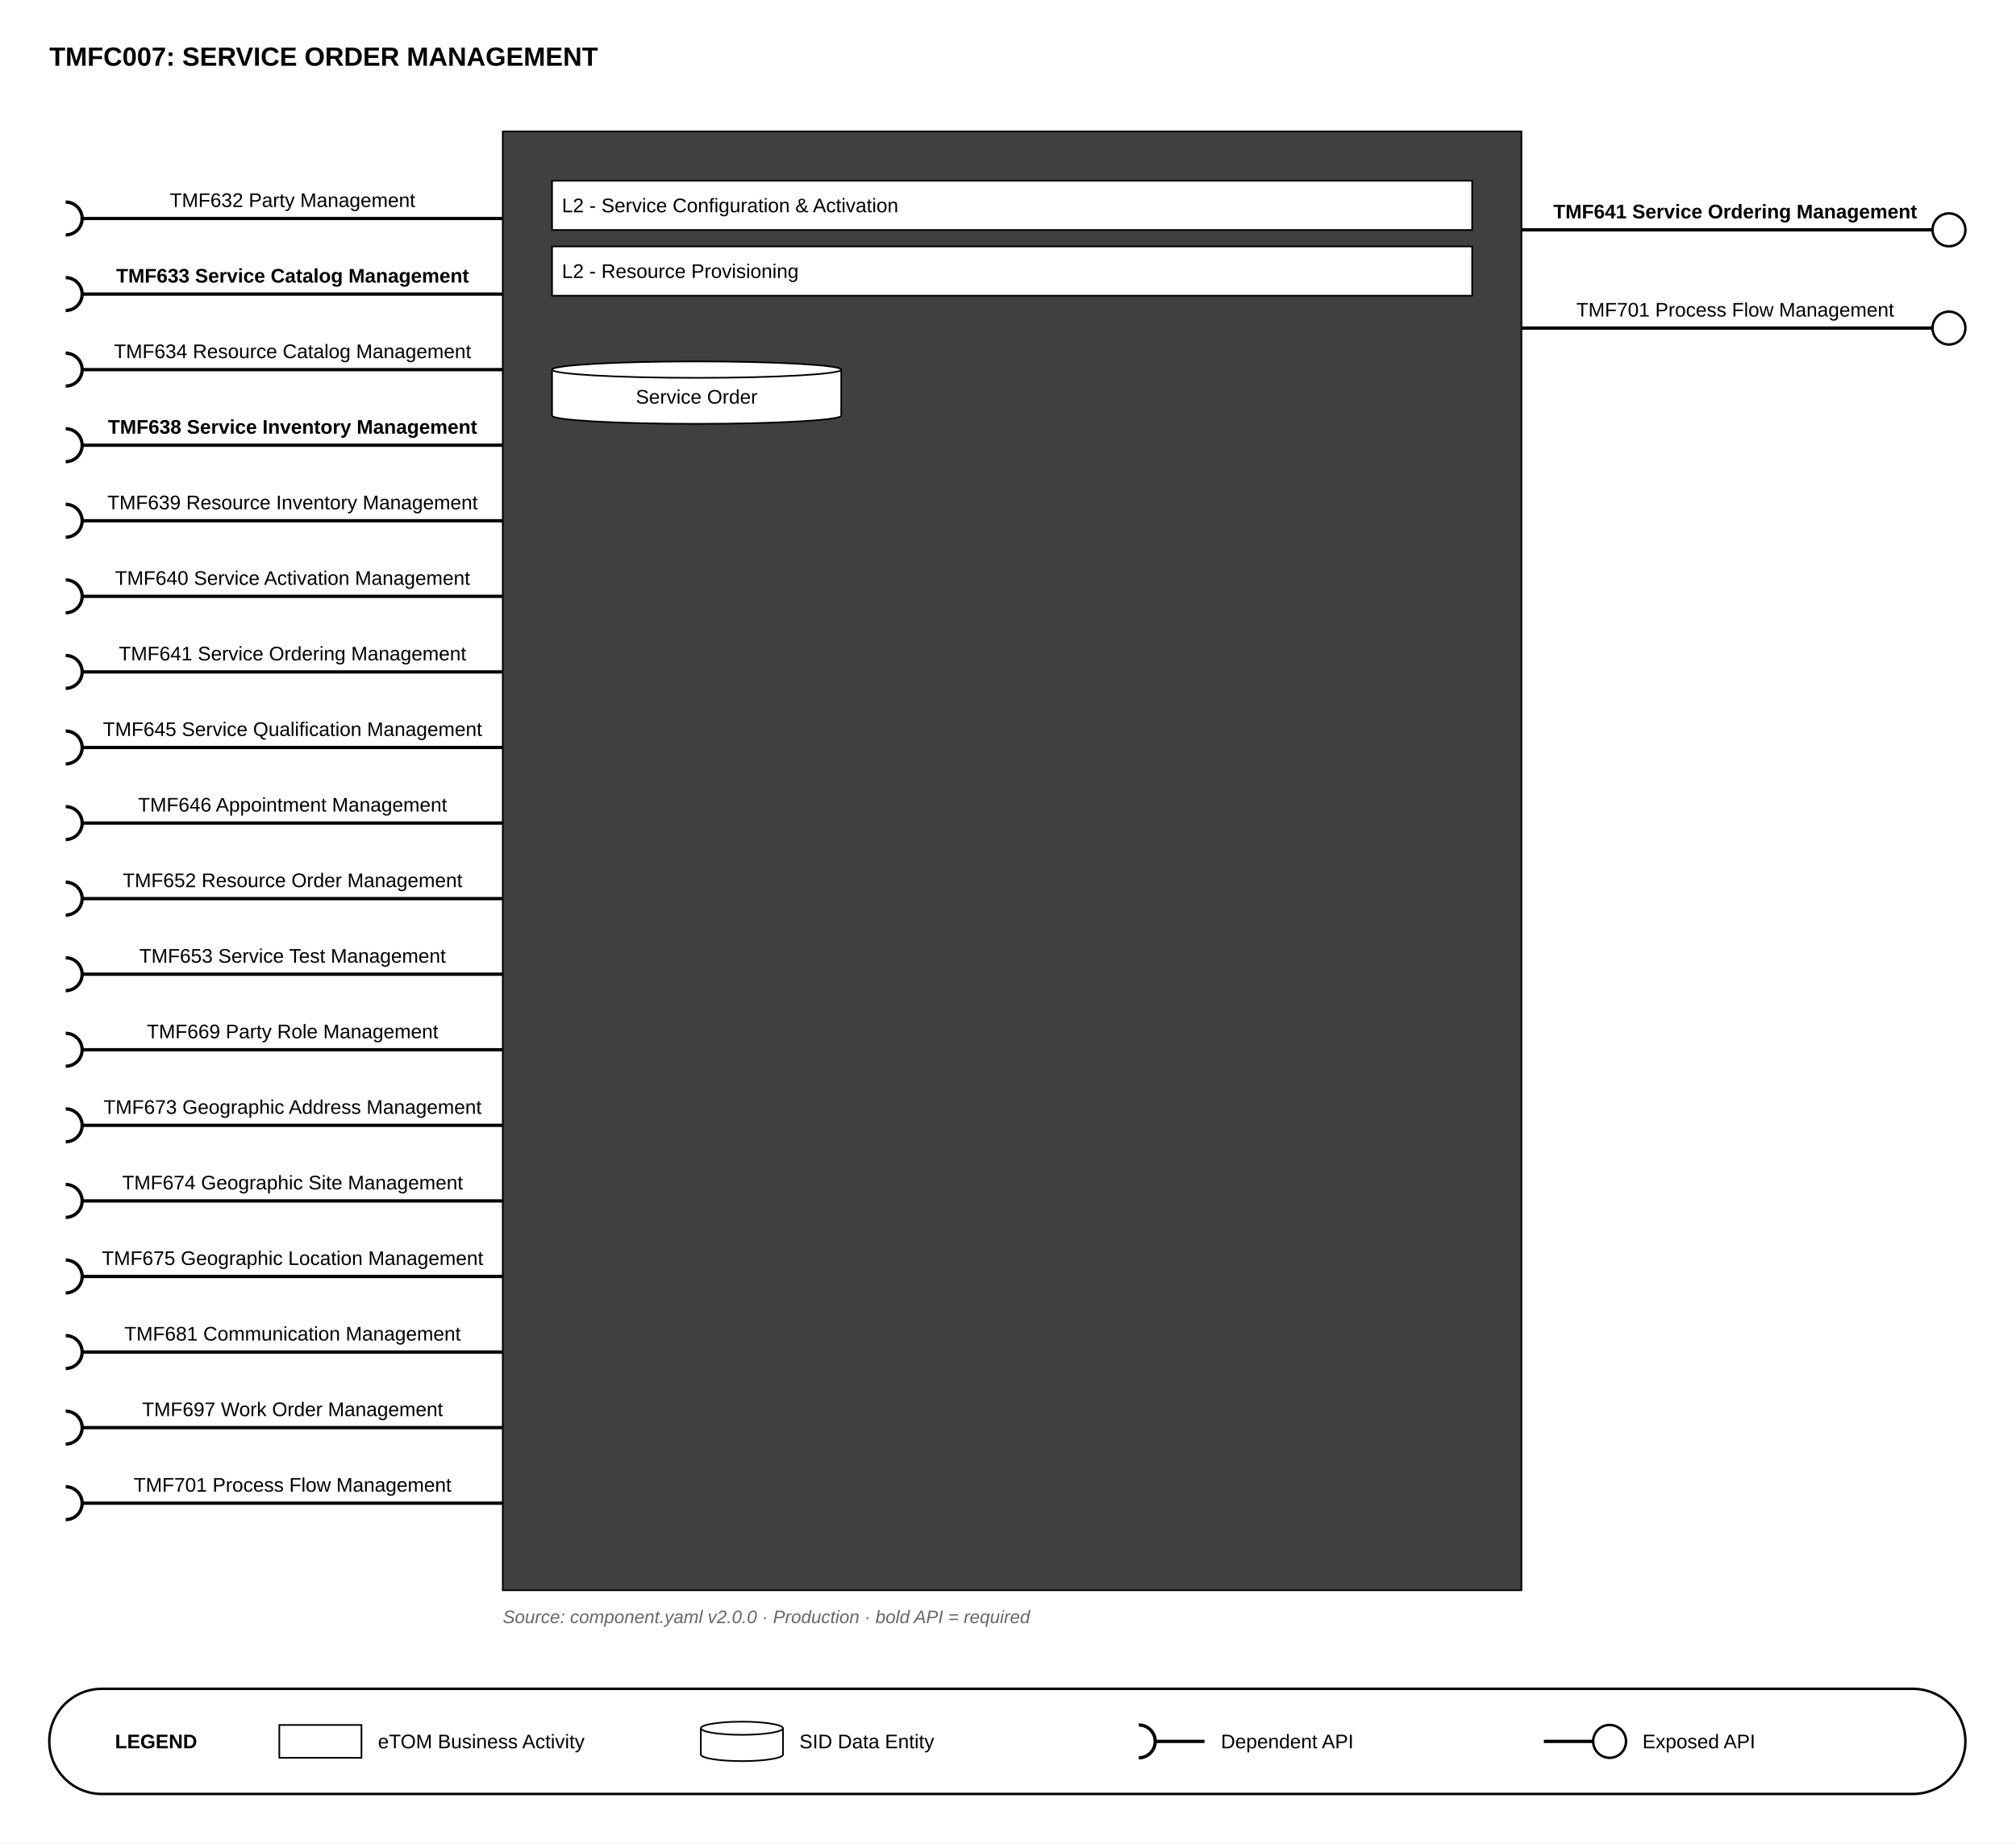
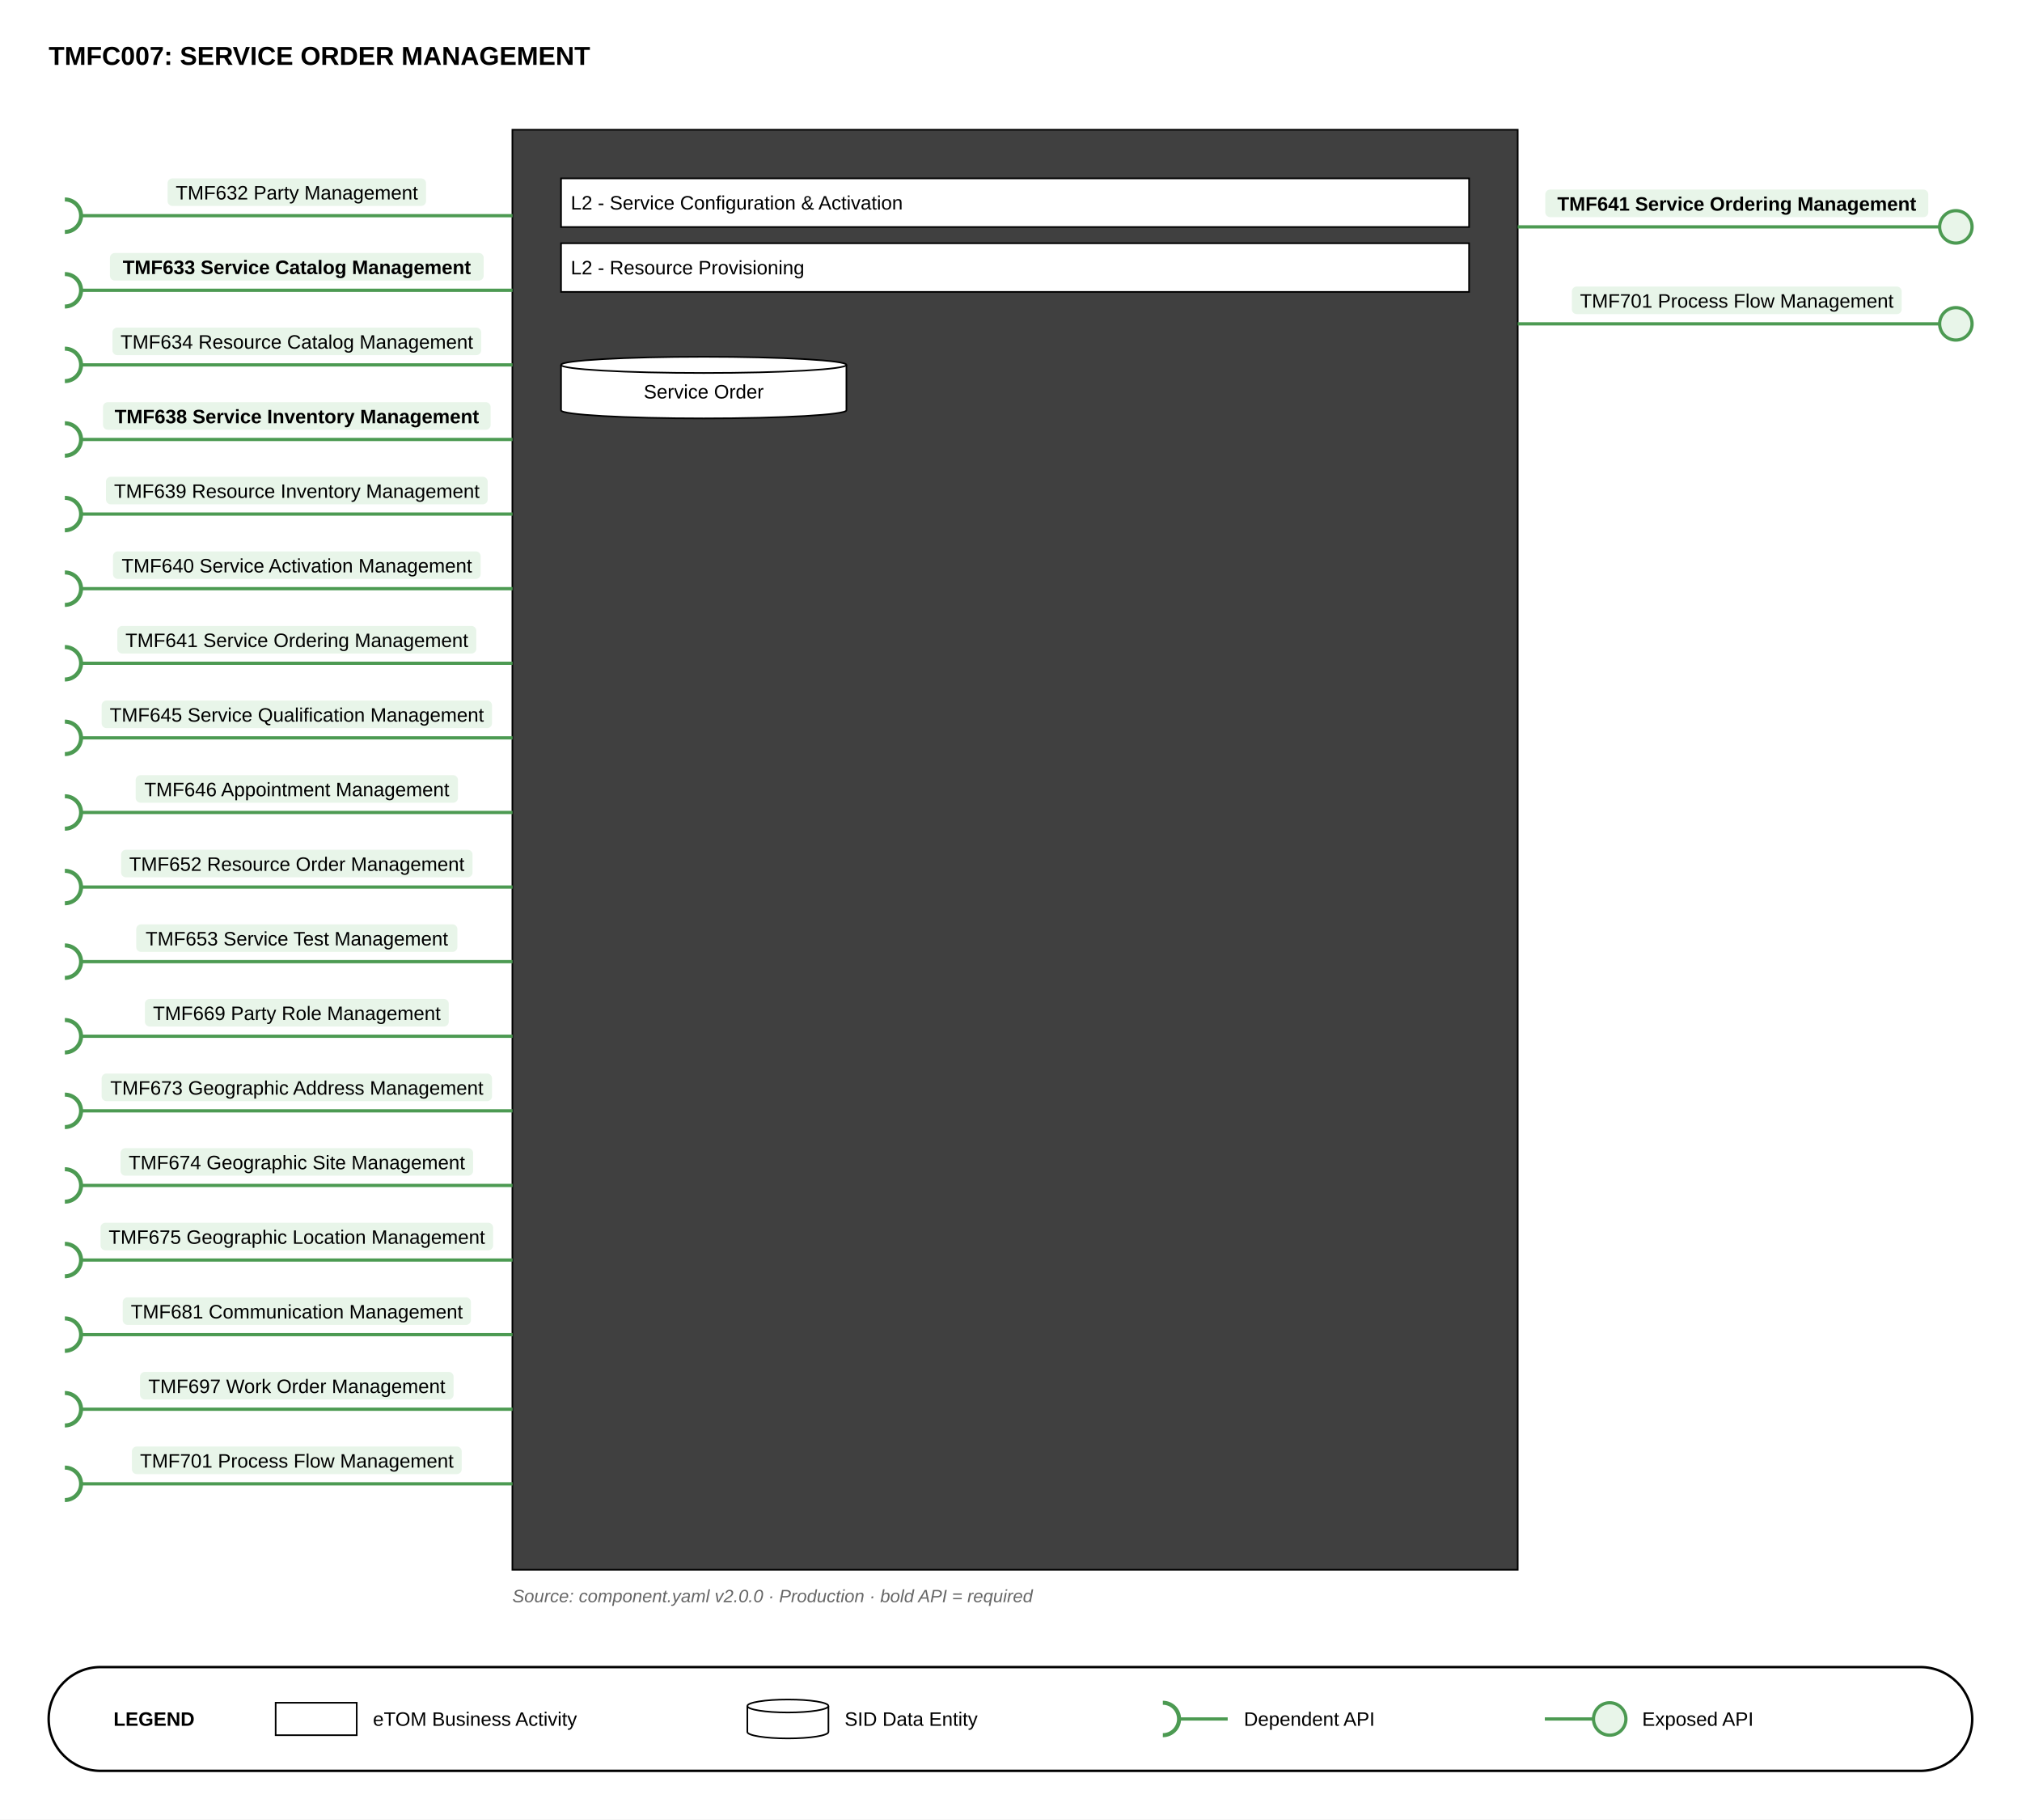
- <svg xmlns="http://www.w3.org/2000/svg" version="1.1" width="1227" height="1122" viewBox="0 0 1227 1122" font-family="Arial, Helvetica, sans-serif" font-size="12">
+ <svg xmlns="http://www.w3.org/2000/svg" version="1.1" width="1247" height="1122" viewBox="0 0 1247 1122" font-family="Arial, Helvetica, sans-serif" font-size="12">
  <rect width="100%" height="100%" fill="#ffffff" />
  <text x="30" y="40" font-size="16" font-weight="bold" fill="#000000">TMFC007: SERVICE ORDER MANAGEMENT</text>
-   <g id="component" transform="translate(306,80)">
+   <g id="component" transform="translate(316,80)">
    <rect width="620" height="888" fill="#404040" stroke="#000000" />
    <g id="etoms">
      <g class="etom" transform="translate(30,30)">
        <rect width="560" height="30" fill="#ffffff" stroke="#000000" />
        <text x="6" y="15" dy="0.35em" fill="#000000">L2 - Service Configuration &amp; Activation</text>
      </g>
      <g class="etom" transform="translate(30,70)">
        <rect width="560" height="30" fill="#ffffff" stroke="#000000" />
        <text x="6" y="15" dy="0.35em" fill="#000000">L2 - Resource Provisioning</text>
      </g>
    </g>
    <g id="sids">
      <g class="sid" transform="translate(30,140)">
        <path fill="#ffffff" stroke="#000000" d="M0,5 A88,5 0 0 1 176,5 V33 A88,5 0 0 1 0,33 Z" />
        <path fill="none" stroke="#000000" d="M0,5 A88,5 0 0 0 176,5" />
        <text text-anchor="middle" fill="#000000">
          <tspan x="88" y="21.5" dy="0.35em">Service Order</tspan>
        </text>
      </g>
    </g>
  </g>
  <g id="dependent-apis">
-     <g class="dependent-api" data-api="TMF632" transform="translate(30,133)">
-       <path fill="none" stroke="#000000" stroke-width="2" d="M10,-10 A10,10 0 0 1 10,10" />
-       <line x1="20" x2="276.104" y1="0" y2="0" stroke="#000000" stroke-width="2" />
-       <text x="148.052" y="-7" text-anchor="middle" fill="#000000">TMF632 Party Management</text>
+     <g class="dependent-api" data-api="TMF632" data-function="core" transform="translate(30,133)">
+       <path fill="none" stroke="#4c9a52" stroke-width="2.5" d="M10,-10 A10,10 0 0 1 10,10" />
+       <line x1="20" x2="286.104" y1="0" y2="0" stroke="#4c9a52" stroke-width="2" />
+       <rect x="73.358" y="-23" width="159.388" height="17" rx="3" fill="#e8f5e9" />
+       <text x="153.052" y="-10" text-anchor="middle" fill="#000000">TMF632 Party Management</text>
    </g>
-     <g class="dependent-api" data-api="TMF633" transform="translate(30,179)">
-       <path fill="none" stroke="#000000" stroke-width="2" d="M10,-10 A10,10 0 0 1 10,10" />
-       <line x1="20" x2="276.104" y1="0" y2="0" stroke="#000000" stroke-width="2" />
-       <text x="148.052" y="-7" text-anchor="middle" fill="#000000" font-weight="bold">TMF633 Service Catalog Management</text>
+     <g class="dependent-api" data-api="TMF633" data-function="core" transform="translate(30,179)">
+       <path fill="none" stroke="#4c9a52" stroke-width="2.5" d="M10,-10 A10,10 0 0 1 10,10" />
+       <line x1="20" x2="286.104" y1="0" y2="0" stroke="#4c9a52" stroke-width="2" />
+       <rect x="37.801" y="-23" width="230.501" height="17" rx="3" fill="#e8f5e9" />
+       <text x="153.052" y="-10" text-anchor="middle" fill="#000000" font-weight="bold">TMF633 Service Catalog Management</text>
    </g>
-     <g class="dependent-api" data-api="TMF634" transform="translate(30,225)">
-       <path fill="none" stroke="#000000" stroke-width="2" d="M10,-10 A10,10 0 0 1 10,10" />
-       <line x1="20" x2="276.104" y1="0" y2="0" stroke="#000000" stroke-width="2" />
-       <text x="148.052" y="-7" text-anchor="middle" fill="#000000">TMF634 Resource Catalog Management</text>
+     <g class="dependent-api" data-api="TMF634" data-function="core" transform="translate(30,225)">
+       <path fill="none" stroke="#4c9a52" stroke-width="2.5" d="M10,-10 A10,10 0 0 1 10,10" />
+       <line x1="20" x2="286.104" y1="0" y2="0" stroke="#4c9a52" stroke-width="2" />
+       <rect x="39.344" y="-23" width="227.416" height="17" rx="3" fill="#e8f5e9" />
+       <text x="153.052" y="-10" text-anchor="middle" fill="#000000">TMF634 Resource Catalog Management</text>
    </g>
-     <g class="dependent-api" data-api="TMF638" transform="translate(30,271)">
-       <path fill="none" stroke="#000000" stroke-width="2" d="M10,-10 A10,10 0 0 1 10,10" />
-       <line x1="20" x2="276.104" y1="0" y2="0" stroke="#000000" stroke-width="2" />
-       <text x="148.052" y="-7" text-anchor="middle" fill="#000000" font-weight="bold">TMF638 Service Inventory Management</text>
+     <g class="dependent-api" data-api="TMF638" data-function="core" transform="translate(30,271)">
+       <path fill="none" stroke="#4c9a52" stroke-width="2.5" d="M10,-10 A10,10 0 0 1 10,10" />
+       <line x1="20" x2="286.104" y1="0" y2="0" stroke="#4c9a52" stroke-width="2" />
+       <rect x="33.519" y="-23" width="239.066" height="17" rx="3" fill="#e8f5e9" />
+       <text x="153.052" y="-10" text-anchor="middle" fill="#000000" font-weight="bold">TMF638 Service Inventory Management</text>
    </g>
-     <g class="dependent-api" data-api="TMF639" transform="translate(30,317)">
-       <path fill="none" stroke="#000000" stroke-width="2" d="M10,-10 A10,10 0 0 1 10,10" />
-       <line x1="20" x2="276.104" y1="0" y2="0" stroke="#000000" stroke-width="2" />
-       <text x="148.052" y="-7" text-anchor="middle" fill="#000000">TMF639 Resource Inventory Management</text>
+     <g class="dependent-api" data-api="TMF639" data-function="core" transform="translate(30,317)">
+       <path fill="none" stroke="#4c9a52" stroke-width="2.5" d="M10,-10 A10,10 0 0 1 10,10" />
+       <line x1="20" x2="286.104" y1="0" y2="0" stroke="#4c9a52" stroke-width="2" />
+       <rect x="35.342" y="-23" width="235.42" height="17" rx="3" fill="#e8f5e9" />
+       <text x="153.052" y="-10" text-anchor="middle" fill="#000000">TMF639 Resource Inventory Management</text>
    </g>
-     <g class="dependent-api" data-api="TMF640" transform="translate(30,363)">
-       <path fill="none" stroke="#000000" stroke-width="2" d="M10,-10 A10,10 0 0 1 10,10" />
-       <line x1="20" x2="276.104" y1="0" y2="0" stroke="#000000" stroke-width="2" />
-       <text x="148.052" y="-7" text-anchor="middle" fill="#000000">TMF640 Service Activation Management</text>
+     <g class="dependent-api" data-api="TMF640" data-function="core" transform="translate(30,363)">
+       <path fill="none" stroke="#4c9a52" stroke-width="2.5" d="M10,-10 A10,10 0 0 1 10,10" />
+       <line x1="20" x2="286.104" y1="0" y2="0" stroke="#4c9a52" stroke-width="2" />
+       <rect x="39.68" y="-23" width="226.744" height="17" rx="3" fill="#e8f5e9" />
+       <text x="153.052" y="-10" text-anchor="middle" fill="#000000">TMF640 Service Activation Management</text>
    </g>
-     <g class="dependent-api" data-api="TMF641" transform="translate(30,409)">
-       <path fill="none" stroke="#000000" stroke-width="2" d="M10,-10 A10,10 0 0 1 10,10" />
-       <line x1="20" x2="276.104" y1="0" y2="0" stroke="#000000" stroke-width="2" />
-       <text x="148.052" y="-7" text-anchor="middle" fill="#000000">TMF641 Service Ordering Management</text>
+     <g class="dependent-api" data-api="TMF641" data-function="core" transform="translate(30,409)">
+       <path fill="none" stroke="#4c9a52" stroke-width="2.5" d="M10,-10 A10,10 0 0 1 10,10" />
+       <line x1="20" x2="286.104" y1="0" y2="0" stroke="#4c9a52" stroke-width="2" />
+       <rect x="42.35" y="-23" width="221.404" height="17" rx="3" fill="#e8f5e9" />
+       <text x="153.052" y="-10" text-anchor="middle" fill="#000000">TMF641 Service Ordering Management</text>
    </g>
-     <g class="dependent-api" data-api="TMF645" transform="translate(30,455)">
-       <path fill="none" stroke="#000000" stroke-width="2" d="M10,-10 A10,10 0 0 1 10,10" />
-       <line x1="20" x2="276.104" y1="0" y2="0" stroke="#000000" stroke-width="2" />
-       <text x="148.052" y="-7" text-anchor="middle" fill="#000000">TMF645 Service Qualification Management</text>
+     <g class="dependent-api" data-api="TMF645" data-function="core" transform="translate(30,455)">
+       <path fill="none" stroke="#4c9a52" stroke-width="2.5" d="M10,-10 A10,10 0 0 1 10,10" />
+       <line x1="20" x2="286.104" y1="0" y2="0" stroke="#4c9a52" stroke-width="2" />
+       <rect x="32.678" y="-23" width="240.748" height="17" rx="3" fill="#e8f5e9" />
+       <text x="153.052" y="-10" text-anchor="middle" fill="#000000">TMF645 Service Qualification Management</text>
    </g>
-     <g class="dependent-api" data-api="TMF646" transform="translate(30,501)">
-       <path fill="none" stroke="#000000" stroke-width="2" d="M10,-10 A10,10 0 0 1 10,10" />
-       <line x1="20" x2="276.104" y1="0" y2="0" stroke="#000000" stroke-width="2" />
-       <text x="148.052" y="-7" text-anchor="middle" fill="#000000">TMF646 Appointment Management</text>
+     <g class="dependent-api" data-api="TMF646" data-function="core" transform="translate(30,501)">
+       <path fill="none" stroke="#4c9a52" stroke-width="2.5" d="M10,-10 A10,10 0 0 1 10,10" />
+       <line x1="20" x2="286.104" y1="0" y2="0" stroke="#4c9a52" stroke-width="2" />
+       <rect x="53.678" y="-23" width="198.748" height="17" rx="3" fill="#e8f5e9" />
+       <text x="153.052" y="-10" text-anchor="middle" fill="#000000">TMF646 Appointment Management</text>
    </g>
-     <g class="dependent-api" data-api="TMF652" transform="translate(30,547)">
-       <path fill="none" stroke="#000000" stroke-width="2" d="M10,-10 A10,10 0 0 1 10,10" />
-       <line x1="20" x2="276.104" y1="0" y2="0" stroke="#000000" stroke-width="2" />
-       <text x="148.052" y="-7" text-anchor="middle" fill="#000000">TMF652 Resource Order Management</text>
+     <g class="dependent-api" data-api="TMF652" data-function="core" transform="translate(30,547)">
+       <path fill="none" stroke="#4c9a52" stroke-width="2.5" d="M10,-10 A10,10 0 0 1 10,10" />
+       <line x1="20" x2="286.104" y1="0" y2="0" stroke="#4c9a52" stroke-width="2" />
+       <rect x="44.684" y="-23" width="216.736" height="17" rx="3" fill="#e8f5e9" />
+       <text x="153.052" y="-10" text-anchor="middle" fill="#000000">TMF652 Resource Order Management</text>
    </g>
-     <g class="dependent-api" data-api="TMF653" transform="translate(30,593)">
-       <path fill="none" stroke="#000000" stroke-width="2" d="M10,-10 A10,10 0 0 1 10,10" />
-       <line x1="20" x2="276.104" y1="0" y2="0" stroke="#000000" stroke-width="2" />
-       <text x="148.052" y="-7" text-anchor="middle" fill="#000000">TMF653 Service Test Management</text>
+     <g class="dependent-api" data-api="TMF653" data-function="core" transform="translate(30,593)">
+       <path fill="none" stroke="#4c9a52" stroke-width="2.5" d="M10,-10 A10,10 0 0 1 10,10" />
+       <line x1="20" x2="286.104" y1="0" y2="0" stroke="#4c9a52" stroke-width="2" />
+       <rect x="54.02" y="-23" width="198.064" height="17" rx="3" fill="#e8f5e9" />
+       <text x="153.052" y="-10" text-anchor="middle" fill="#000000">TMF653 Service Test Management</text>
    </g>
-     <g class="dependent-api" data-api="TMF669" transform="translate(30,639)">
-       <path fill="none" stroke="#000000" stroke-width="2" d="M10,-10 A10,10 0 0 1 10,10" />
-       <line x1="20" x2="276.104" y1="0" y2="0" stroke="#000000" stroke-width="2" />
-       <text x="148.052" y="-7" text-anchor="middle" fill="#000000">TMF669 Party Role Management</text>
+     <g class="dependent-api" data-api="TMF669" data-function="core" transform="translate(30,639)">
+       <path fill="none" stroke="#4c9a52" stroke-width="2.5" d="M10,-10 A10,10 0 0 1 10,10" />
+       <line x1="20" x2="286.104" y1="0" y2="0" stroke="#4c9a52" stroke-width="2" />
+       <rect x="59.354" y="-23" width="187.396" height="17" rx="3" fill="#e8f5e9" />
+       <text x="153.052" y="-10" text-anchor="middle" fill="#000000">TMF669 Party Role Management</text>
    </g>
-     <g class="dependent-api" data-api="TMF673" transform="translate(30,685)">
-       <path fill="none" stroke="#000000" stroke-width="2" d="M10,-10 A10,10 0 0 1 10,10" />
-       <line x1="20" x2="276.104" y1="0" y2="0" stroke="#000000" stroke-width="2" />
-       <text x="148.052" y="-7" text-anchor="middle" fill="#000000">TMF673 Geographic Address Management</text>
+     <g class="dependent-api" data-api="TMF673" data-function="core" transform="translate(30,685)">
+       <path fill="none" stroke="#4c9a52" stroke-width="2.5" d="M10,-10 A10,10 0 0 1 10,10" />
+       <line x1="20" x2="286.104" y1="0" y2="0" stroke="#4c9a52" stroke-width="2" />
+       <rect x="32.672" y="-23" width="240.76" height="17" rx="3" fill="#e8f5e9" />
+       <text x="153.052" y="-10" text-anchor="middle" fill="#000000">TMF673 Geographic Address Management</text>
    </g>
-     <g class="dependent-api" data-api="TMF674" transform="translate(30,731)">
-       <path fill="none" stroke="#000000" stroke-width="2" d="M10,-10 A10,10 0 0 1 10,10" />
-       <line x1="20" x2="276.104" y1="0" y2="0" stroke="#000000" stroke-width="2" />
-       <text x="148.052" y="-7" text-anchor="middle" fill="#000000">TMF674 Geographic Site Management</text>
+     <g class="dependent-api" data-api="TMF674" data-function="core" transform="translate(30,731)">
+       <path fill="none" stroke="#4c9a52" stroke-width="2.5" d="M10,-10 A10,10 0 0 1 10,10" />
+       <line x1="20" x2="286.104" y1="0" y2="0" stroke="#4c9a52" stroke-width="2" />
+       <rect x="44.342" y="-23" width="217.42" height="17" rx="3" fill="#e8f5e9" />
+       <text x="153.052" y="-10" text-anchor="middle" fill="#000000">TMF674 Geographic Site Management</text>
    </g>
-     <g class="dependent-api" data-api="TMF675" transform="translate(30,777)">
-       <path fill="none" stroke="#000000" stroke-width="2" d="M10,-10 A10,10 0 0 1 10,10" />
-       <line x1="20" x2="276.104" y1="0" y2="0" stroke="#000000" stroke-width="2" />
-       <text x="148.052" y="-7" text-anchor="middle" fill="#000000">TMF675 Geographic Location Management</text>
+     <g class="dependent-api" data-api="TMF675" data-function="core" transform="translate(30,777)">
+       <path fill="none" stroke="#4c9a52" stroke-width="2.5" d="M10,-10 A10,10 0 0 1 10,10" />
+       <line x1="20" x2="286.104" y1="0" y2="0" stroke="#4c9a52" stroke-width="2" />
+       <rect x="32" y="-23" width="242.104" height="17" rx="3" fill="#e8f5e9" />
+       <text x="153.052" y="-10" text-anchor="middle" fill="#000000">TMF675 Geographic Location Management</text>
    </g>
-     <g class="dependent-api" data-api="TMF681" transform="translate(30,823)">
-       <path fill="none" stroke="#000000" stroke-width="2" d="M10,-10 A10,10 0 0 1 10,10" />
-       <line x1="20" x2="276.104" y1="0" y2="0" stroke="#000000" stroke-width="2" />
-       <text x="148.052" y="-7" text-anchor="middle" fill="#000000">TMF681 Communication Management</text>
+     <g class="dependent-api" data-api="TMF681" data-function="core" transform="translate(30,823)">
+       <path fill="none" stroke="#4c9a52" stroke-width="2.5" d="M10,-10 A10,10 0 0 1 10,10" />
+       <line x1="20" x2="286.104" y1="0" y2="0" stroke="#4c9a52" stroke-width="2" />
+       <rect x="45.686" y="-23" width="214.732" height="17" rx="3" fill="#e8f5e9" />
+       <text x="153.052" y="-10" text-anchor="middle" fill="#000000">TMF681 Communication Management</text>
    </g>
-     <g class="dependent-api" data-api="TMF697" transform="translate(30,869)">
-       <path fill="none" stroke="#000000" stroke-width="2" d="M10,-10 A10,10 0 0 1 10,10" />
-       <line x1="20" x2="276.104" y1="0" y2="0" stroke="#000000" stroke-width="2" />
-       <text x="148.052" y="-7" text-anchor="middle" fill="#000000">TMF697 Work Order Management</text>
+     <g class="dependent-api" data-api="TMF697" data-function="core" transform="translate(30,869)">
+       <path fill="none" stroke="#4c9a52" stroke-width="2.5" d="M10,-10 A10,10 0 0 1 10,10" />
+       <line x1="20" x2="286.104" y1="0" y2="0" stroke="#4c9a52" stroke-width="2" />
+       <rect x="56.36" y="-23" width="193.384" height="17" rx="3" fill="#e8f5e9" />
+       <text x="153.052" y="-10" text-anchor="middle" fill="#000000">TMF697 Work Order Management</text>
    </g>
-     <g class="dependent-api" data-api="TMF701" transform="translate(30,915)">
-       <path fill="none" stroke="#000000" stroke-width="2" d="M10,-10 A10,10 0 0 1 10,10" />
-       <line x1="20" x2="276.104" y1="0" y2="0" stroke="#000000" stroke-width="2" />
-       <text x="148.052" y="-7" text-anchor="middle" fill="#000000">TMF701 Process Flow Management</text>
+     <g class="dependent-api" data-api="TMF701" data-function="core" transform="translate(30,915)">
+       <path fill="none" stroke="#4c9a52" stroke-width="2.5" d="M10,-10 A10,10 0 0 1 10,10" />
+       <line x1="20" x2="286.104" y1="0" y2="0" stroke="#4c9a52" stroke-width="2" />
+       <rect x="51.356" y="-23" width="203.392" height="17" rx="3" fill="#e8f5e9" />
+       <text x="153.052" y="-10" text-anchor="middle" fill="#000000">TMF701 Process Flow Management</text>
    </g>
  </g>
  <g id="exposed-apis">
-     <g class="exposed-api" data-api="TMF641" transform="translate(926,139.9)">
-       <line x1="0" x2="250.202" y1="0" y2="0" stroke="#000000" stroke-width="2" />
-       <circle cx="260.202" cy="0" r="10" fill="#ffffff" stroke="#000000" stroke-width="1.5" />
-       <text x="130.101" y="-7" text-anchor="middle" fill="#000000" font-weight="bold">TMF641 Service Ordering Management</text>
+     <g class="exposed-api" data-api="TMF641" data-function="core" transform="translate(936,139.9)">
+       <line x1="0" x2="260.202" y1="0" y2="0" stroke="#4c9a52" stroke-width="2" />
+       <circle cx="270.202" cy="0" r="10" fill="#e8f5e9" stroke="#4c9a52" stroke-width="2" />
+       <rect x="17" y="-23" width="236.202" height="17" rx="3" fill="#e8f5e9" />
+       <text x="135.101" y="-10" text-anchor="middle" fill="#000000" font-weight="bold">TMF641 Service Ordering Management</text>
    </g>
-     <g class="exposed-api" data-api="TMF701" transform="translate(926,199.7)">
-       <line x1="0" x2="250.202" y1="0" y2="0" stroke="#000000" stroke-width="2" />
-       <circle cx="260.202" cy="0" r="10" fill="#ffffff" stroke="#000000" stroke-width="1.5" />
-       <text x="130.101" y="-7" text-anchor="middle" fill="#000000">TMF701 Process Flow Management</text>
+     <g class="exposed-api" data-api="TMF701" data-function="core" transform="translate(936,199.7)">
+       <line x1="0" x2="260.202" y1="0" y2="0" stroke="#4c9a52" stroke-width="2" />
+       <circle cx="270.202" cy="0" r="10" fill="#e8f5e9" stroke="#4c9a52" stroke-width="2" />
+       <rect x="33.405" y="-23" width="203.392" height="17" rx="3" fill="#e8f5e9" />
+       <text x="135.101" y="-10" text-anchor="middle" fill="#000000">TMF701 Process Flow Management</text>
    </g>
  </g>
-   <text x="306" y="988" font-style="italic" font-size="11" fill="#666666">Source: component.yaml v2.0.0 · Production · bold API = required</text>
+   <text x="316" y="988" font-style="italic" font-size="11" fill="#666666">Source: component.yaml v2.0.0 · Production · bold API = required</text>
  <g id="legend" transform="translate(30,1028)">
-     <rect width="1166.202" height="64" rx="32" fill="#ffffff" stroke="#000000" stroke-width="1.5" />
+     <rect width="1186.306" height="64" rx="32" fill="#ffffff" stroke="#000000" stroke-width="1.5" />
    <text x="40" y="32" dy="0.35em" font-weight="bold">LEGEND</text>
    <g transform="translate(140,32)">
      <rect x="0" y="-10" width="50" height="20" fill="#ffffff" stroke="#000000" />
      <text x="60" dy="0.35em" fill="#000000">eTOM Business Activity</text>
    </g>
-     <g transform="translate(396.5506,32)">
+     <g transform="translate(430.9016,32)">
      <path fill="#ffffff" stroke="#000000" d="M0,-8 A25,4 0 0 1 50,-8 V8 A25,4 0 0 1 0,8 Z" />
      <path fill="none" stroke="#000000" d="M0,-8 A25,4 0 0 0 50,-8" />
      <text x="60" dy="0.35em" fill="#000000">SID Data Entity</text>
    </g>
-     <g transform="translate(653.1011,32)">
-       <path fill="none" stroke="#000000" stroke-width="2" d="M10,-10 A10,10 0 0 1 10,10" />
-       <line x1="20" x2="50" stroke="#000000" stroke-width="2" />
+     <g transform="translate(677.1391,32)">
+       <path fill="none" stroke="#4c9a52" stroke-width="2.5" d="M10,-10 A10,10 0 0 1 10,10" />
+       <line x1="20" x2="50" stroke="#4c9a52" stroke-width="2" />
      <text x="60" dy="0.35em" fill="#000000">Dependent API</text>
    </g>
-     <g transform="translate(909.6517,32)">
-       <line x1="0" x2="30" stroke="#000000" stroke-width="2" />
-       <circle cx="40" r="10" fill="#ffffff" stroke="#000000" stroke-width="1.5" />
+     <g transform="translate(922.7287,32)">
+       <line x1="0" x2="30" stroke="#4c9a52" stroke-width="2" />
+       <circle cx="40" r="10" fill="#e8f5e9" stroke="#4c9a52" stroke-width="2" />
      <text x="60" dy="0.35em" fill="#000000">Exposed API</text>
    </g>
  </g>
</svg>
